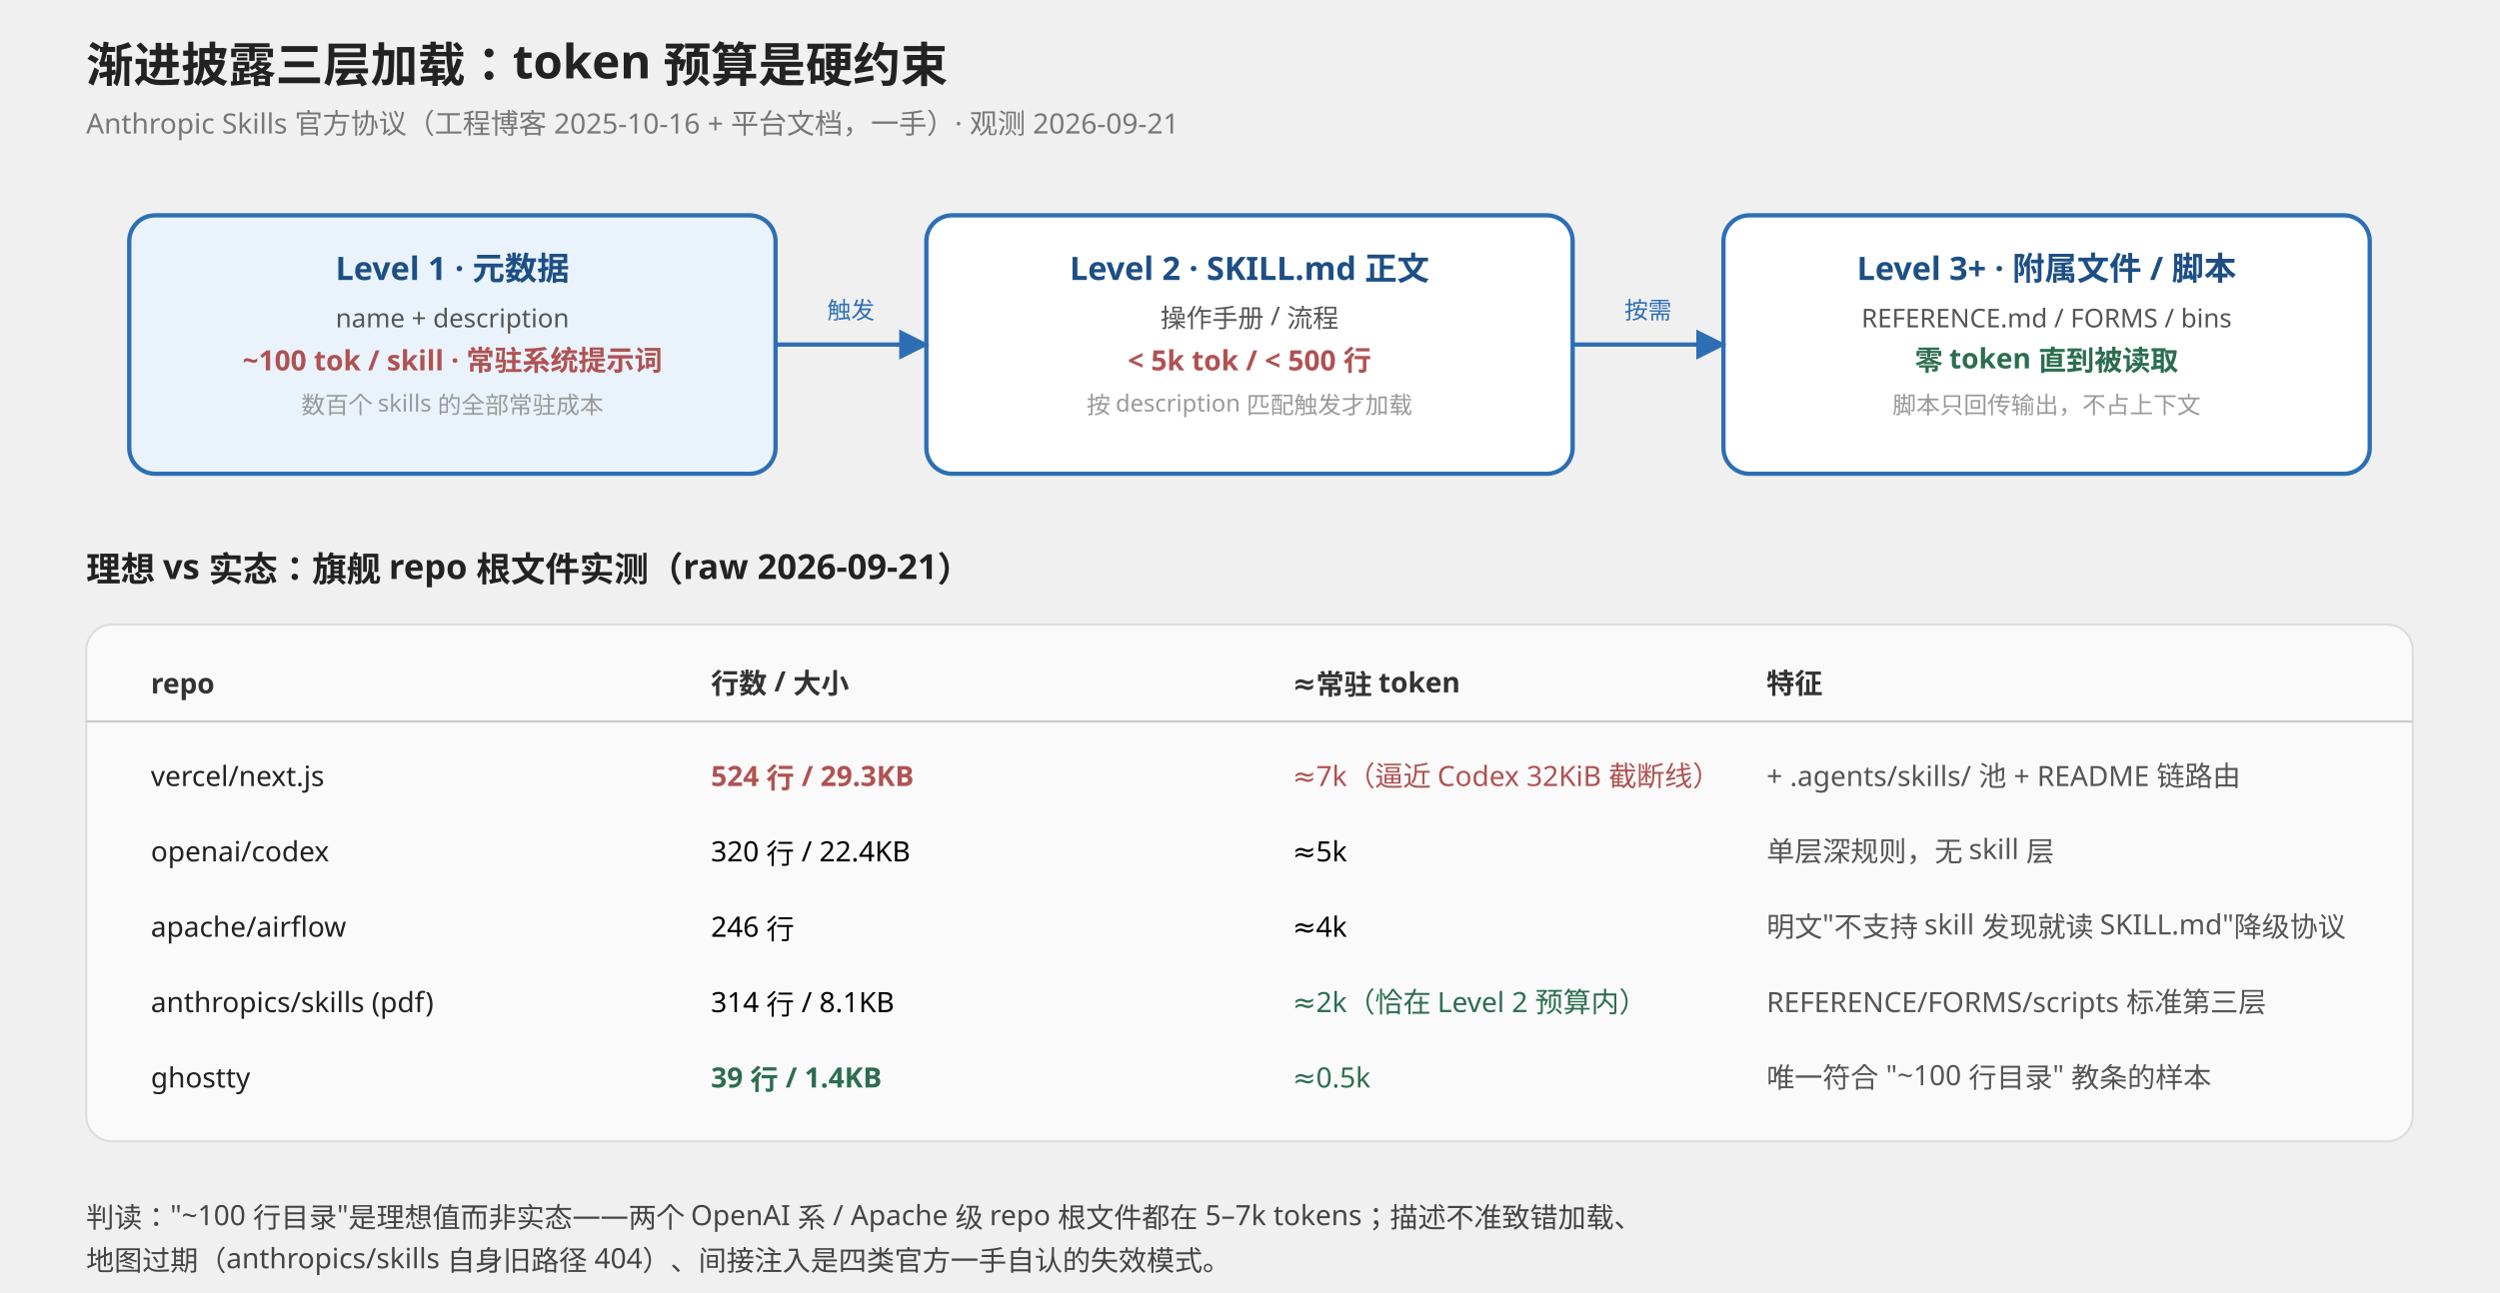
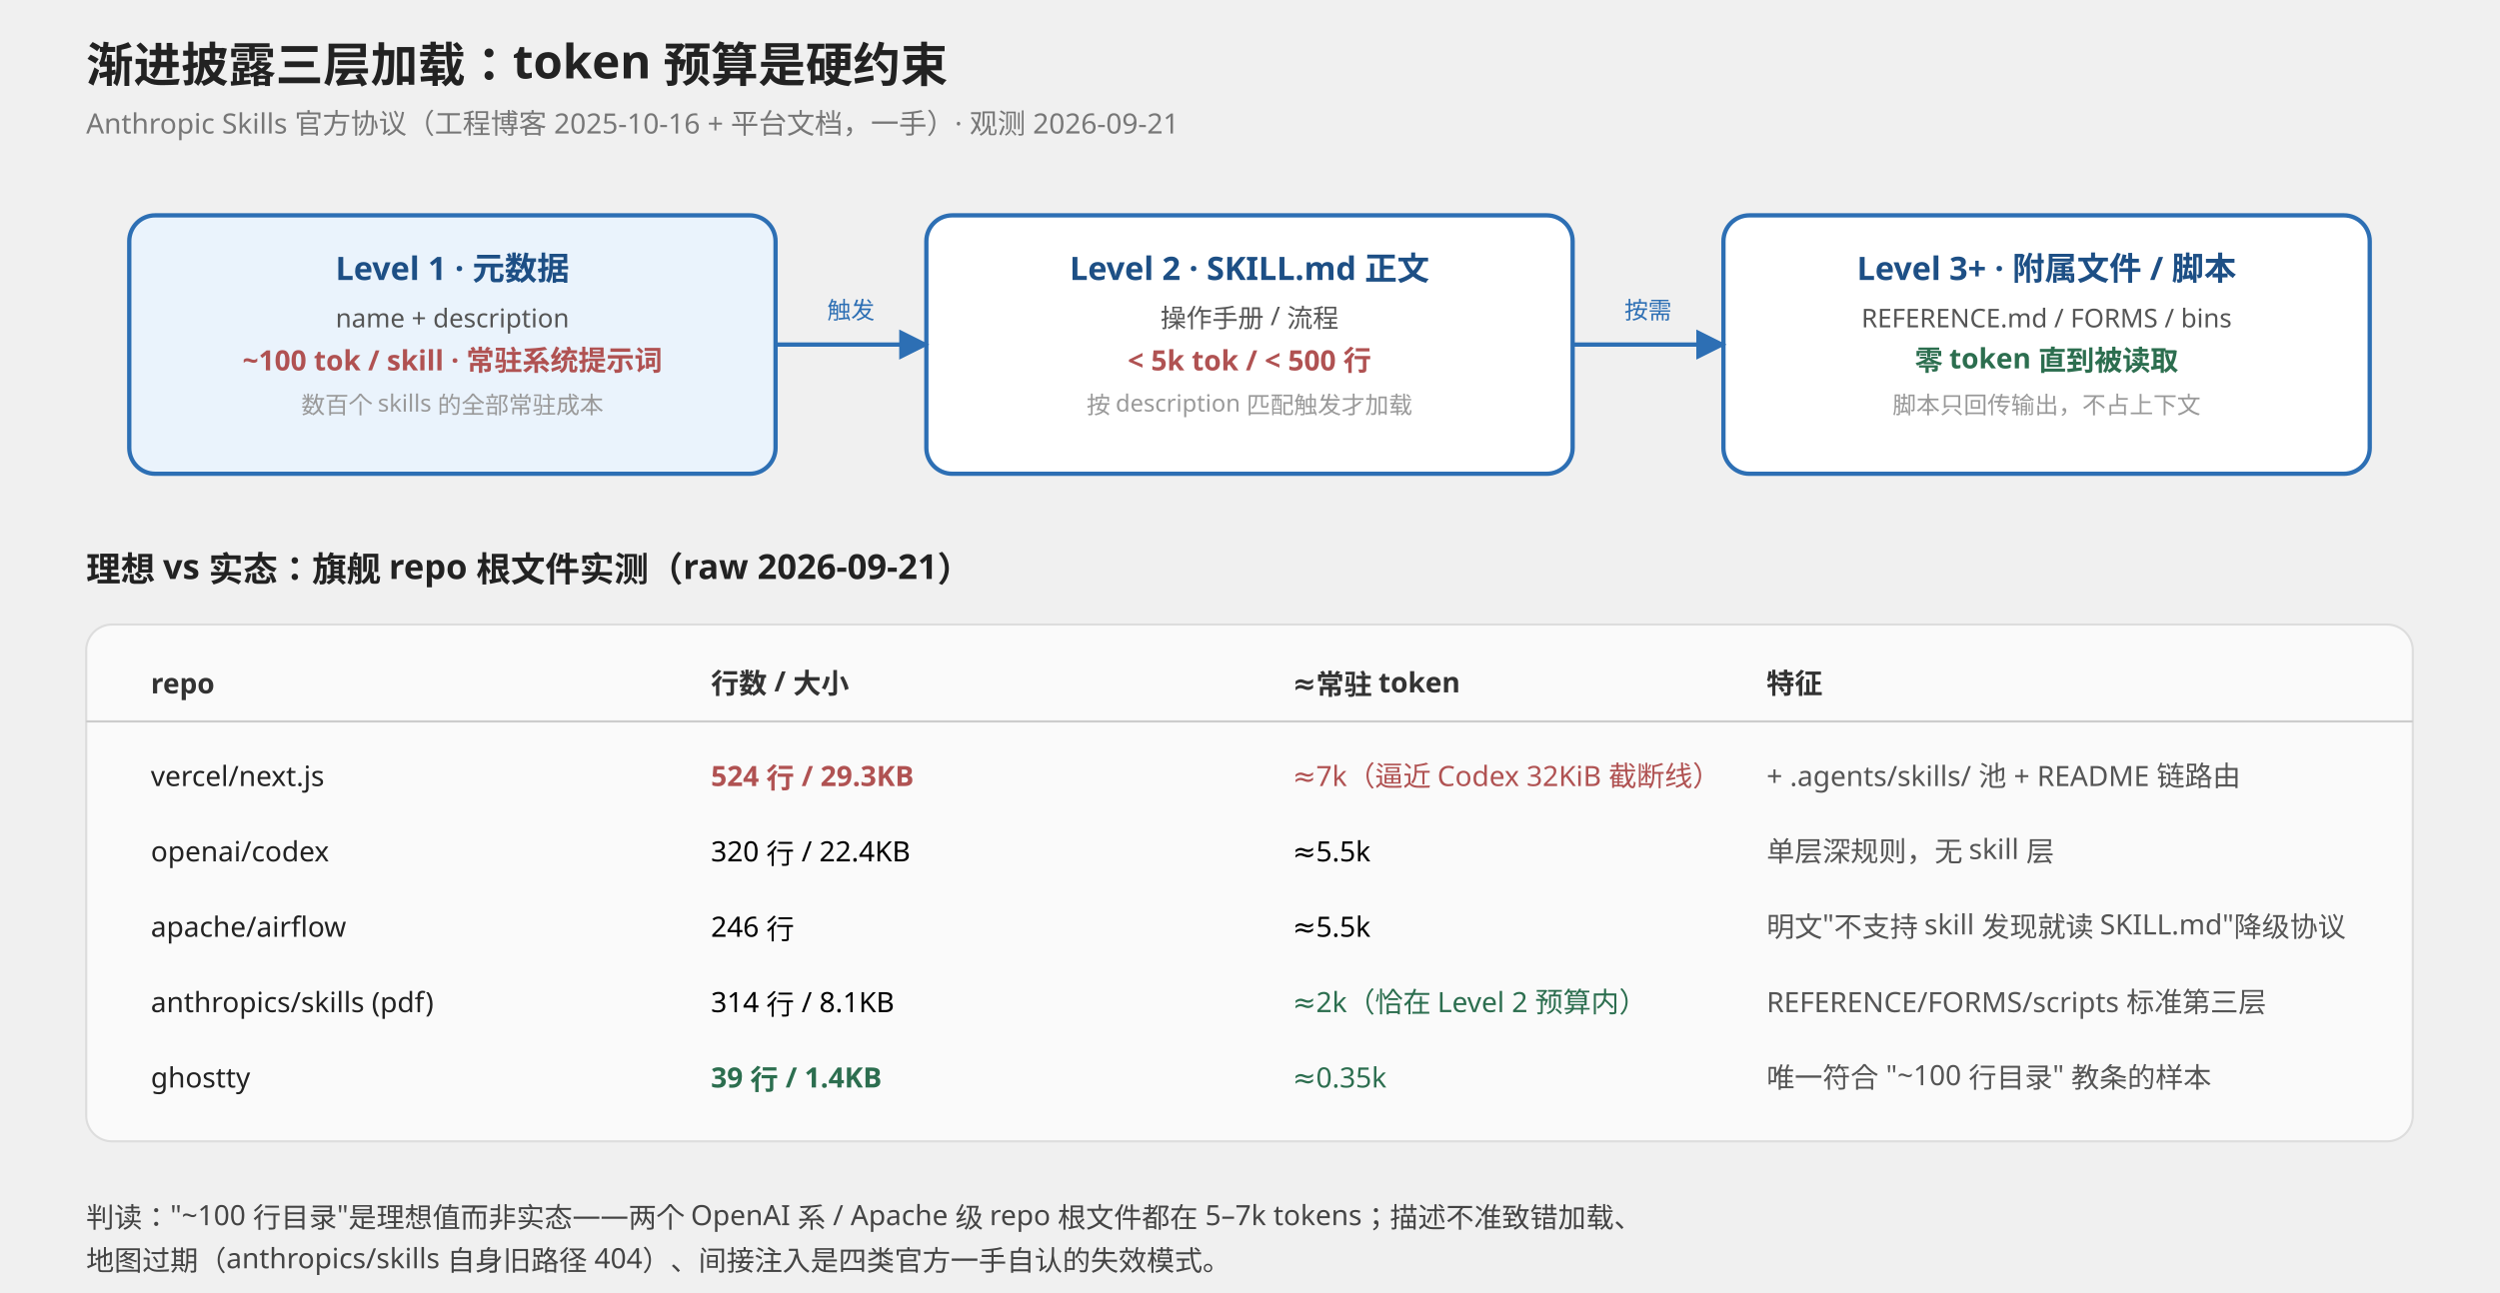
<svg xmlns="http://www.w3.org/2000/svg" width="1160" height="600" viewBox="0 0 1160 600" font-family="'PingFang SC','Hiragino Sans GB','Microsoft YaHei',sans-serif">
  <defs>
    <marker id="la" viewBox="0 0 10 10" refX="9" refY="5" markerWidth="7" markerHeight="7" orient="auto-start-reverse">
      <path d="M0,0 L10,5 L0,10 z" fill="#2d6fb4" />
    </marker>
  </defs>
  <text x="40" y="38" font-size="22" font-weight="700" fill="#222">渐进披露三层加载：token 预算是硬约束</text>
  <text x="40" y="62" font-size="13" fill="#777">Anthropic Skills 官方协议（工程博客 2025-10-16 + 平台文档，一手）· 观测 2026-09-21</text>
  <rect x="60" y="100" width="300" height="120" rx="12" fill="#eaf3fc" stroke="#2d6fb4" stroke-width="2" />
  <text x="210" y="130" font-size="15" font-weight="700" text-anchor="middle" fill="#1d4f85">Level 1 · 元数据</text>
  <text x="210" y="152" font-size="12" text-anchor="middle" fill="#555">name + description</text>
  <text x="210" y="172" font-size="13" font-weight="700" text-anchor="middle" fill="#b05252">~100 tok / skill · 常驻系统提示词</text>
  <text x="210" y="192" font-size="11" text-anchor="middle" fill="#999">数百个 skills 的全部常驻成本</text>
  <rect x="430" y="100" width="300" height="120" rx="12" fill="#fff" stroke="#2d6fb4" stroke-width="2" />
  <text x="580" y="130" font-size="15" font-weight="700" text-anchor="middle" fill="#1d4f85">Level 2 · SKILL.md 正文</text>
  <text x="580" y="152" font-size="12" text-anchor="middle" fill="#555">操作手册 / 流程</text>
  <text x="580" y="172" font-size="13" font-weight="700" text-anchor="middle" fill="#b05252">&lt; 5k tok / &lt; 500 行</text>
  <text x="580" y="192" font-size="11" text-anchor="middle" fill="#999">按 description 匹配触发才加载</text>
  <rect x="800" y="100" width="300" height="120" rx="12" fill="#fff" stroke="#2d6fb4" stroke-width="2" />
  <text x="950" y="130" font-size="15" font-weight="700" text-anchor="middle" fill="#1d4f85">Level 3+ · 附属文件 / 脚本</text>
  <text x="950" y="152" font-size="12" text-anchor="middle" fill="#555">REFERENCE.md / FORMS / bins</text>
  <text x="950" y="172" font-size="13" font-weight="700" text-anchor="middle" fill="#2c6e4f">零 token 直到被读取</text>
  <text x="950" y="192" font-size="11" text-anchor="middle" fill="#999">脚本只回传输出，不占上下文</text>
  <line x1="360" y1="160" x2="430" y2="160" stroke="#2d6fb4" stroke-width="2" marker-end="url(#la)" />
  <text x="395" y="148" font-size="11" fill="#2d6fb4" text-anchor="middle">触发</text>
  <line x1="730" y1="160" x2="800" y2="160" stroke="#2d6fb4" stroke-width="2" marker-end="url(#la)" />
  <text x="765" y="148" font-size="11" fill="#2d6fb4" text-anchor="middle">按需</text>
  <text x="40" y="270" font-size="16" font-weight="700" fill="#222">理想 vs 实态：旗舰 repo 根文件实测（raw 2026-09-21）</text>
  <rect x="40" y="290" width="1080" height="240" rx="12" fill="#fafafa" stroke="#ddd" />
  <g font-size="13">
    <line x1="40" y1="335" x2="1120" y2="335" stroke="#ccc" />
    <text x="70" y="322" font-weight="700" fill="#333">repo</text>
    <text x="330" y="322" font-weight="700" fill="#333">行数 / 大小</text>
    <text x="600" y="322" font-weight="700" fill="#333">≈常驻 token</text>
    <text x="820" y="322" font-weight="700" fill="#333">特征</text>
    <text x="70" y="365" fill="#222">vercel/next.js</text>
    <text x="330" y="365" fill="#b05252" font-weight="700">524 行 / 29.3KB</text>
    <text x="600" y="365" fill="#b05252">≈7k（逼近 Codex 32KiB 截断线）</text>
    <text x="820" y="365" fill="#555">+ .agents/skills/ 池 + README 链路由</text>
    <text x="70" y="400" fill="#222">openai/codex</text>
    <text x="330" y="400">320 行 / 22.4KB</text>
-     <text x="600" y="400">≈5k</text>
+     <text x="600" y="400">≈5.5k</text>
    <text x="820" y="400" fill="#555">单层深规则，无 skill 层</text>
    <text x="70" y="435" fill="#222">apache/airflow</text>
    <text x="330" y="435">246 行</text>
-     <text x="600" y="435">≈4k</text>
+     <text x="600" y="435">≈5.5k</text>
    <text x="820" y="435" fill="#555">明文"不支持 skill 发现就读 SKILL.md"降级协议</text>
    <text x="70" y="470" fill="#222">anthropics/skills (pdf)</text>
    <text x="330" y="470">314 行 / 8.1KB</text>
    <text x="600" y="470" fill="#2c6e4f">≈2k（恰在 Level 2 预算内）</text>
    <text x="820" y="470" fill="#555">REFERENCE/FORMS/scripts 标准第三层</text>
    <text x="70" y="505" fill="#222">ghostty</text>
    <text x="330" y="505" fill="#2c6e4f" font-weight="700">39 行 / 1.4KB</text>
-     <text x="600" y="505" fill="#2c6e4f">≈0.5k</text>
+     <text x="600" y="505" fill="#2c6e4f">≈0.35k</text>
    <text x="820" y="505" fill="#555">唯一符合 "~100 行目录" 教条的样本</text>
  </g>
  <text x="40" y="570" font-size="13" fill="#444">判读："~100 行目录"是理想值而非实态——两个 OpenAI 系 / Apache 级 repo 根文件都在 5–7k tokens；描述不准致错加载、</text>
  <text x="40" y="590" font-size="13" fill="#444">地图过期（anthropics/skills 自身旧路径 404）、间接注入是四类官方一手自认的失效模式。</text>
</svg>
